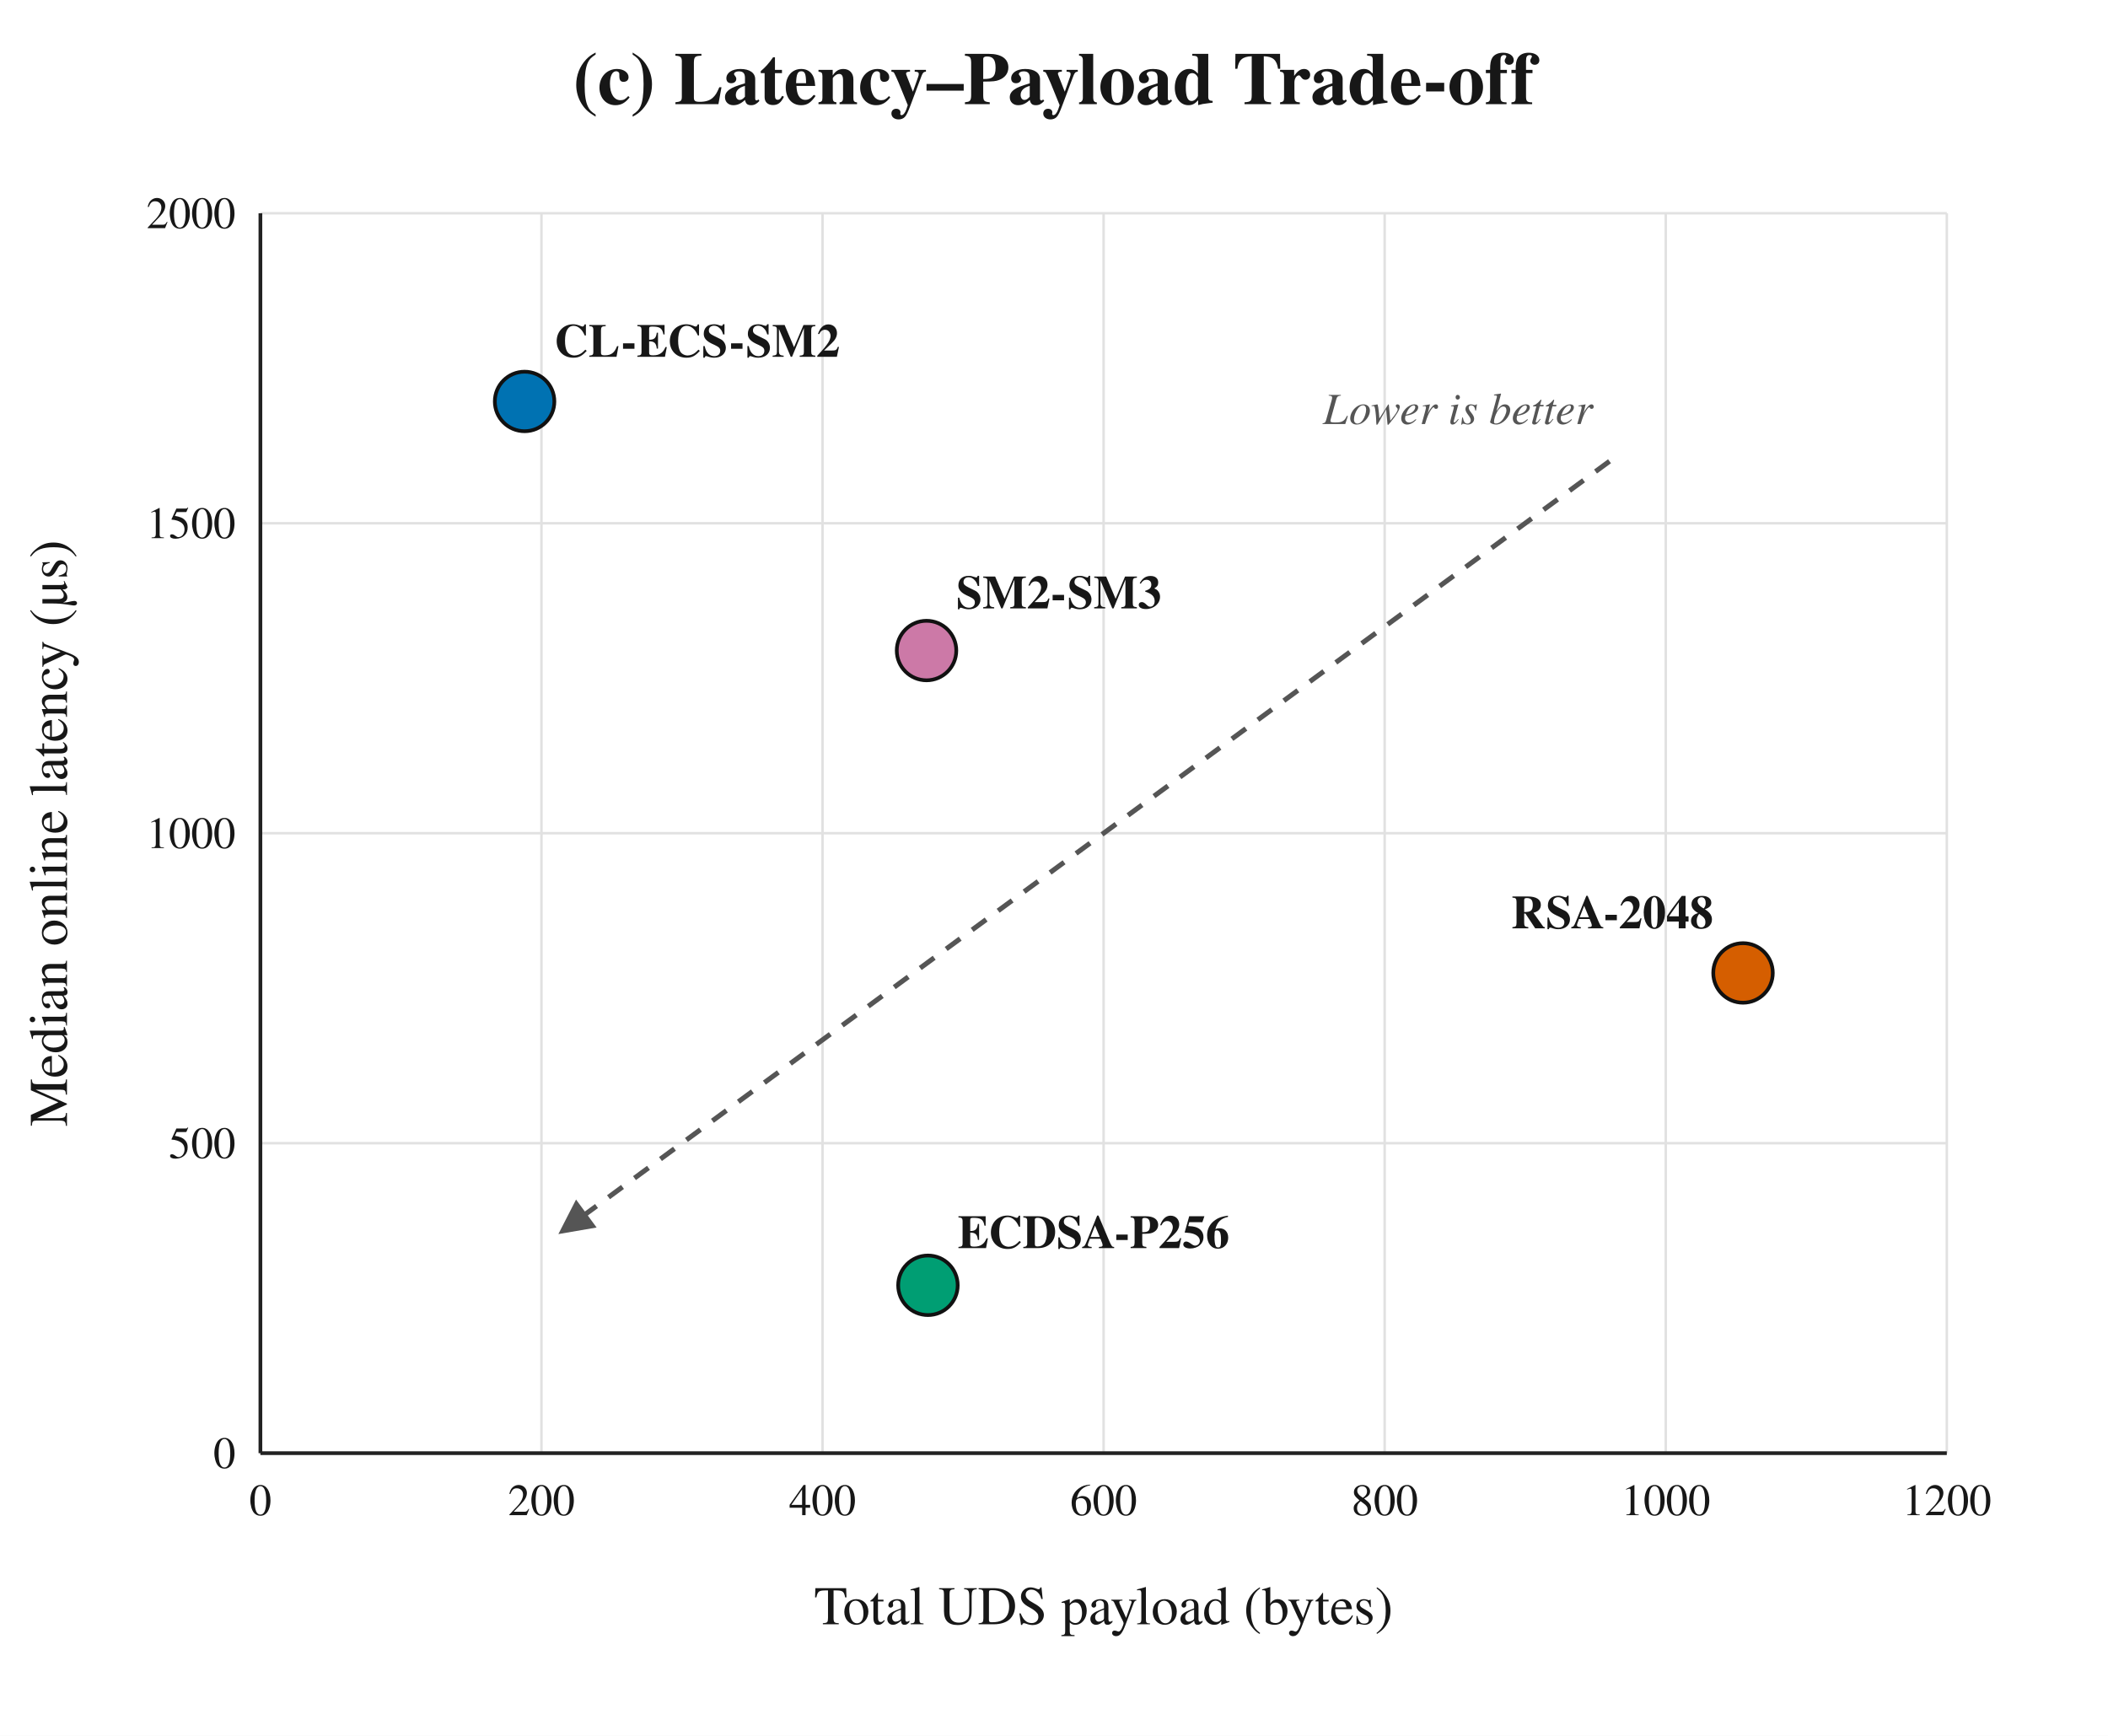
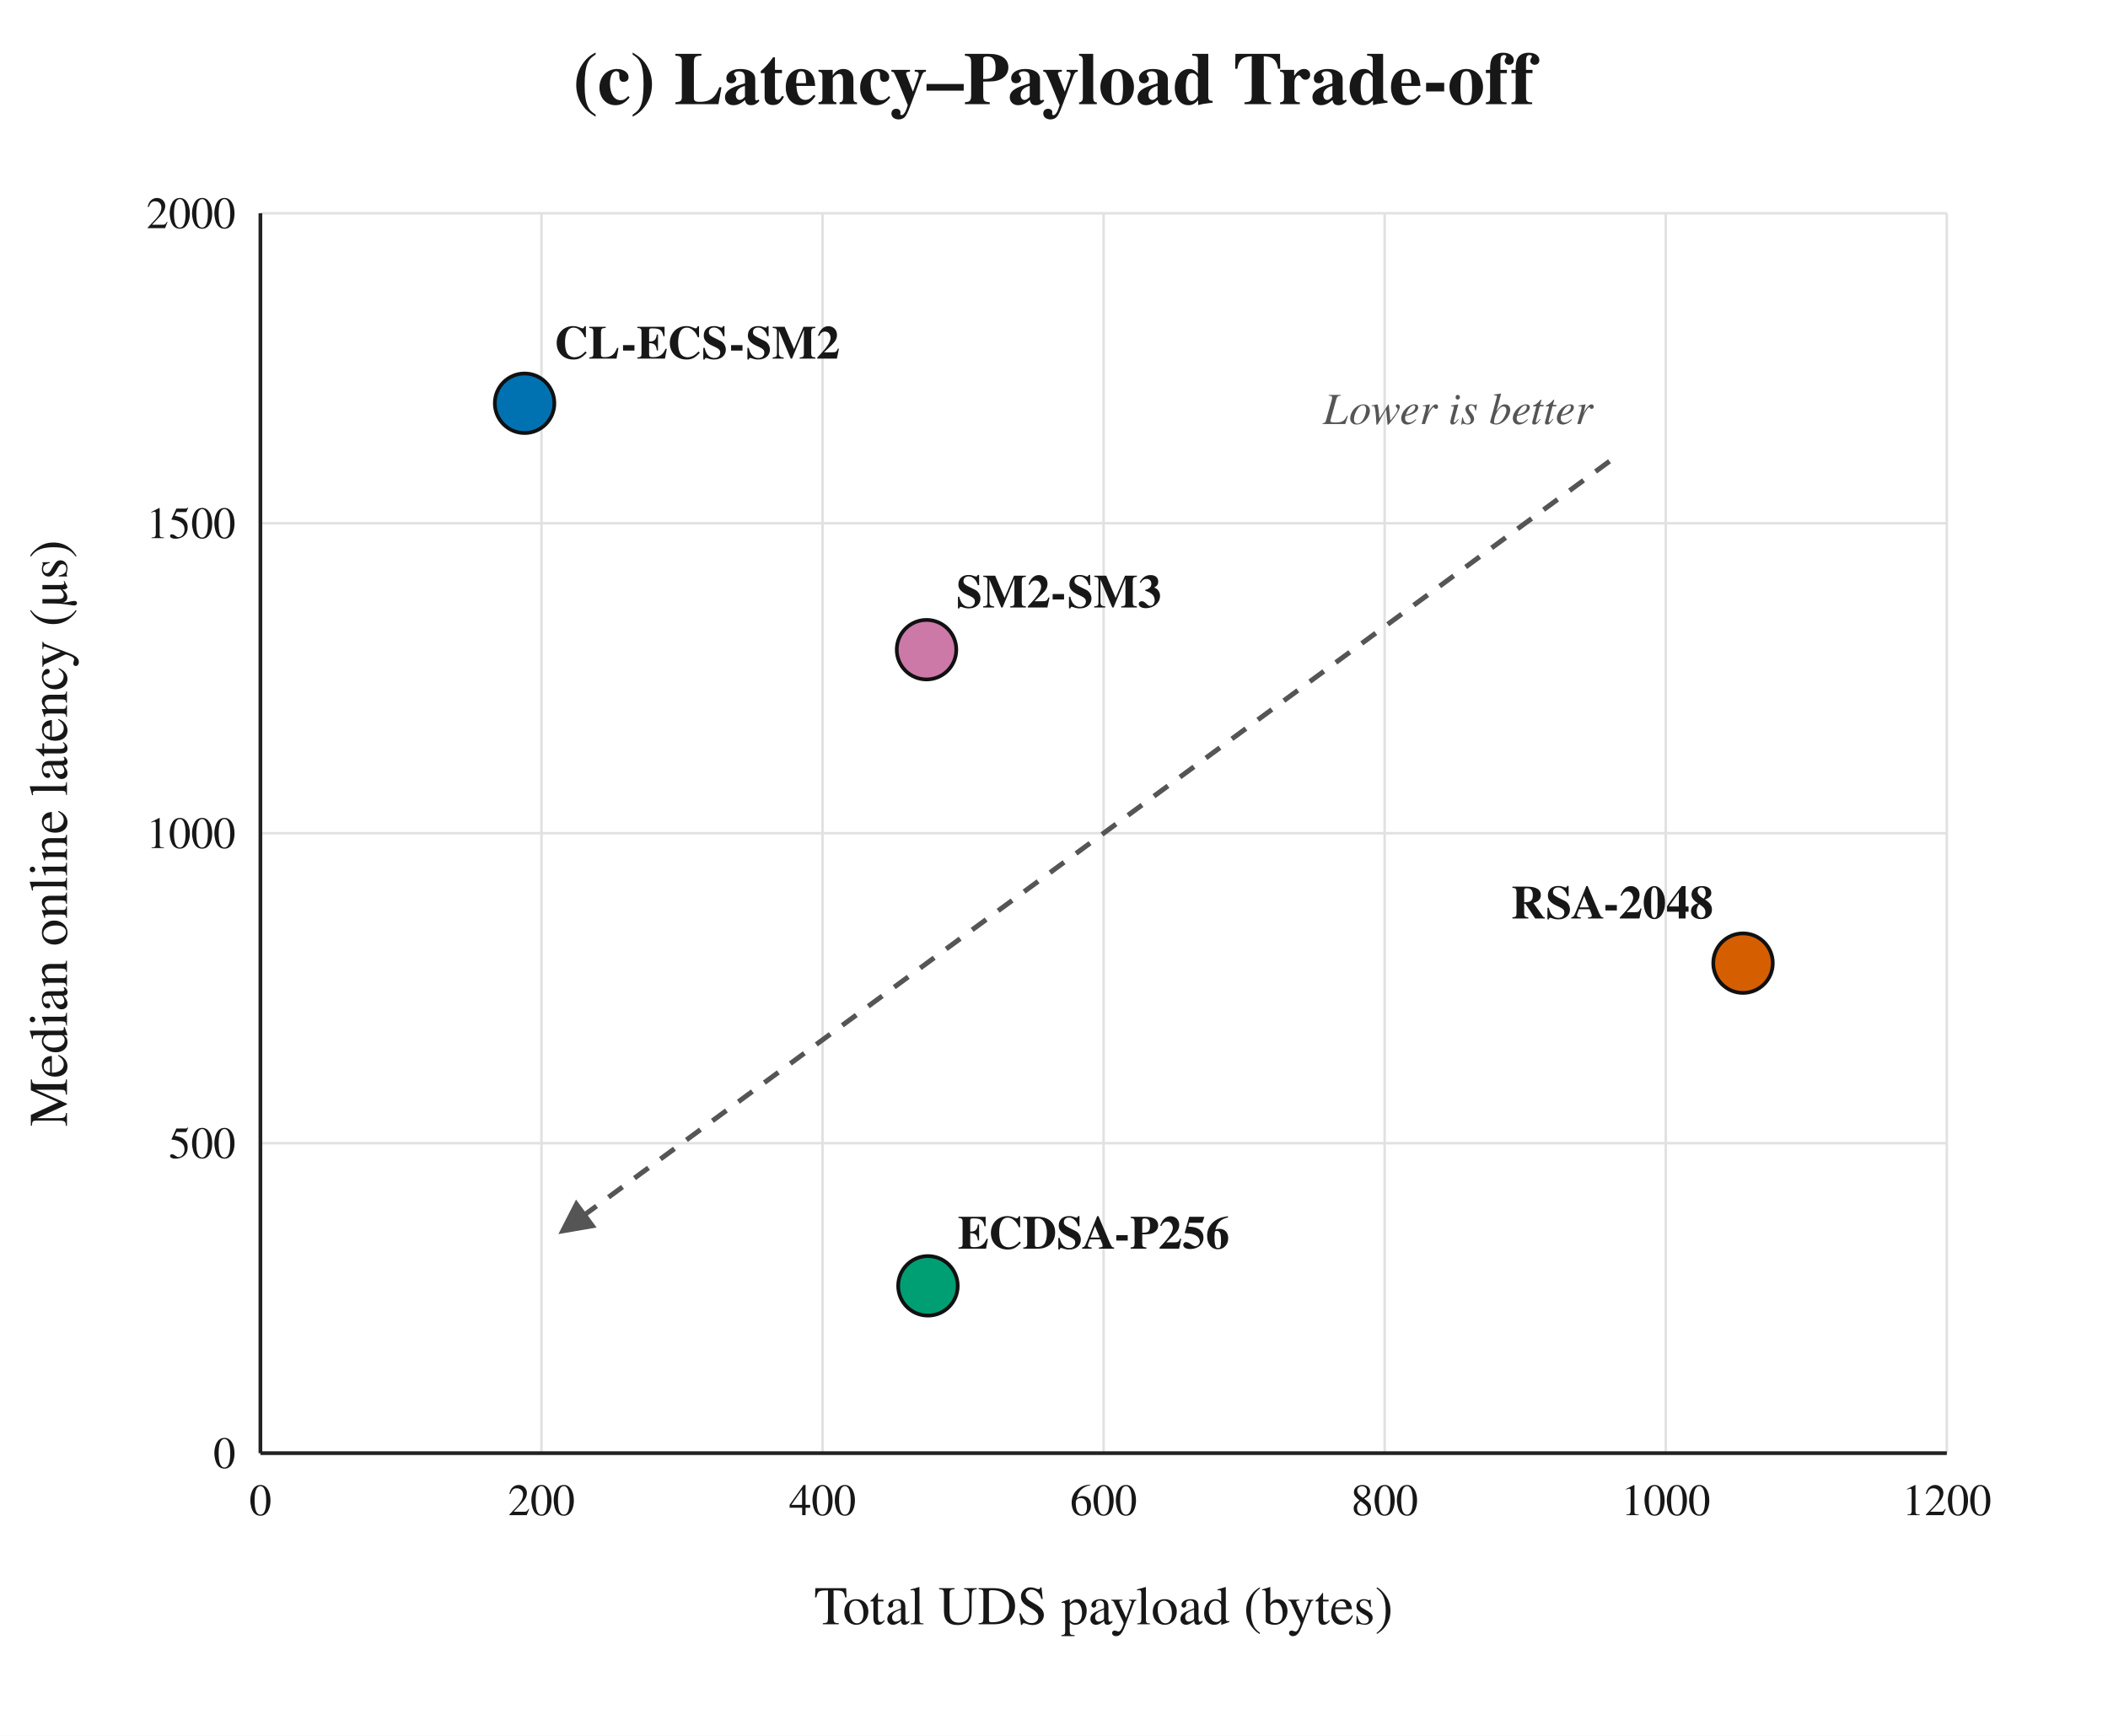
<svg xmlns="http://www.w3.org/2000/svg" width="850" height="700" viewBox="0 0 850 700" role="img">
  <defs>
    <pattern id="diag" width="8" height="8" patternUnits="userSpaceOnUse" patternTransform="rotate(45)">
      <line x1="0" y1="0" x2="0" y2="8" stroke="#111" stroke-width="1.4" opacity=".42" />
    </pattern>
    <pattern id="cross" width="9" height="9" patternUnits="userSpaceOnUse">
      <path d="M0 0L9 9M9 0L0 9" stroke="#111" stroke-width="1" opacity=".32" />
    </pattern>
    <pattern id="dots" width="8" height="8" patternUnits="userSpaceOnUse">
      <circle cx="2" cy="2" r="1.25" fill="#111" opacity=".42" />
    </pattern>
    <marker id="arrow" viewBox="0 0 10 10" refX="8" refY="5" markerWidth="7" markerHeight="7" orient="auto-start-reverse">
      <path d="M0 0L10 5L0 10z" fill="#555" />
    </marker>
    <pattern id="horiz" width="8" height="8" patternUnits="userSpaceOnUse">
      <line x1="0" y1="2" x2="8" y2="2" stroke="#111" stroke-width="1.2" opacity=".42" />
    </pattern>
  </defs>
  <rect width="100%" height="100%" fill="white" />
  <g font-family="Nimbus Roman, Noto Sans, serif" fill="#171717">
    <text x="425.00" y="42.00" font-size="30" text-anchor="middle" font-weight="bold">(c) Latency–Payload Trade-off</text>
    <line x1="105.00" y1="86.00" x2="105.00" y2="586.00" stroke="#E1E1E1" stroke-width="1" />
    <text x="105.00" y="611.00" font-size="18" text-anchor="middle" font-weight="normal">0</text>
    <line x1="218.33" y1="86.00" x2="218.33" y2="586.00" stroke="#E1E1E1" stroke-width="1" />
    <text x="218.33" y="611.00" font-size="18" text-anchor="middle" font-weight="normal">200</text>
    <line x1="331.67" y1="86.00" x2="331.67" y2="586.00" stroke="#E1E1E1" stroke-width="1" />
    <text x="331.67" y="611.00" font-size="18" text-anchor="middle" font-weight="normal">400</text>
    <line x1="445.00" y1="86.00" x2="445.00" y2="586.00" stroke="#E1E1E1" stroke-width="1" />
    <text x="445.00" y="611.00" font-size="18" text-anchor="middle" font-weight="normal">600</text>
    <line x1="558.33" y1="86.00" x2="558.33" y2="586.00" stroke="#E1E1E1" stroke-width="1" />
    <text x="558.33" y="611.00" font-size="18" text-anchor="middle" font-weight="normal">800</text>
    <line x1="671.67" y1="86.00" x2="671.67" y2="586.00" stroke="#E1E1E1" stroke-width="1" />
    <text x="671.67" y="611.00" font-size="18" text-anchor="middle" font-weight="normal">1000</text>
    <line x1="785.00" y1="86.00" x2="785.00" y2="586.00" stroke="#E1E1E1" stroke-width="1" />
    <text x="785.00" y="611.00" font-size="18" text-anchor="middle" font-weight="normal">1200</text>
    <line x1="105.00" y1="586.00" x2="785.00" y2="586.00" stroke="#E1E1E1" stroke-width="1" />
    <text x="95.00" y="592.00" font-size="18" text-anchor="end" font-weight="normal">0</text>
    <line x1="105.00" y1="461.00" x2="785.00" y2="461.00" stroke="#E1E1E1" stroke-width="1" />
    <text x="95.00" y="467.00" font-size="18" text-anchor="end" font-weight="normal">500</text>
    <line x1="105.00" y1="336.00" x2="785.00" y2="336.00" stroke="#E1E1E1" stroke-width="1" />
    <text x="95.00" y="342.00" font-size="18" text-anchor="end" font-weight="normal">1000</text>
    <line x1="105.00" y1="211.00" x2="785.00" y2="211.00" stroke="#E1E1E1" stroke-width="1" />
    <text x="95.00" y="217.00" font-size="18" text-anchor="end" font-weight="normal">1500</text>
    <line x1="105.00" y1="86.00" x2="785.00" y2="86.00" stroke="#E1E1E1" stroke-width="1" />
    <text x="95.00" y="92.00" font-size="18" text-anchor="end" font-weight="normal">2000</text>
    <line x1="105.00" y1="86.00" x2="105.00" y2="586.00" stroke="#222" stroke-width="1.5" />
    <line x1="105.00" y1="586.00" x2="785.00" y2="586.00" stroke="#222" stroke-width="1.5" />
-     <circle cx="211.53" cy="161.89" r="12.00" fill="#0072B2" stroke="#111" stroke-width="1.5" />
-     <text x="223.53" y="143.89" font-size="19" text-anchor="start" font-weight="bold">CL-ECS-SM2</text>
-     <circle cx="702.83" cy="392.35" r="12.00" fill="#D55E00" stroke="#111" stroke-width="1.5" />
-     <text x="690.83" y="374.35" font-size="19" text-anchor="end" font-weight="bold">RSA-2048</text>
-     <circle cx="374.17" cy="518.31" r="12.00" fill="#009E73" stroke="#111" stroke-width="1.5" />
-     <text x="386.17" y="503.31" font-size="19" text-anchor="start" font-weight="bold">ECDSA-P256</text>
-     <circle cx="373.60" cy="262.34" r="12.00" fill="#CC79A7" stroke="#111" stroke-width="1.5" />
-     <text x="385.60" y="245.34" font-size="19" text-anchor="start" font-weight="bold">SM2-SM3</text>
+     <circle cx="211.53" cy="162.62" r="12.00" fill="#0072B2" stroke="#111" stroke-width="1.5" />
+     <text x="223.53" y="144.62" font-size="19" text-anchor="start" font-weight="bold">CL-ECS-SM2</text>
+     <circle cx="702.83" cy="388.40" r="12.00" fill="#D55E00" stroke="#111" stroke-width="1.5" />
+     <text x="690.83" y="370.40" font-size="19" text-anchor="end" font-weight="bold">RSA-2048</text>
+     <circle cx="374.17" cy="518.53" r="12.00" fill="#009E73" stroke="#111" stroke-width="1.5" />
+     <text x="386.17" y="503.53" font-size="19" text-anchor="start" font-weight="bold">ECDSA-P256</text>
+     <circle cx="373.60" cy="261.99" r="12.00" fill="#CC79A7" stroke="#111" stroke-width="1.5" />
+     <text x="385.60" y="244.99" font-size="19" text-anchor="start" font-weight="bold">SM2-SM3</text>
    <line x1="649.00" y1="186.00" x2="227.40" y2="496.00" stroke="#555" stroke-width="2" stroke-dasharray="7 6" marker-end="url(#arrow)" />
    <text x="642.20" y="171.00" font-size="18" text-anchor="end" font-weight="normal" fill="#555" font-style="italic">Lower is better</text>
    <text x="445.00" y="655.00" font-size="22" text-anchor="middle" font-weight="normal">Total UDS payload (bytes)</text>
    <text x="27.00" y="336.00" font-size="22" text-anchor="middle" font-weight="normal" transform="rotate(-90 27 336.0)">Median online latency (μs)</text>
  </g>
</svg>
